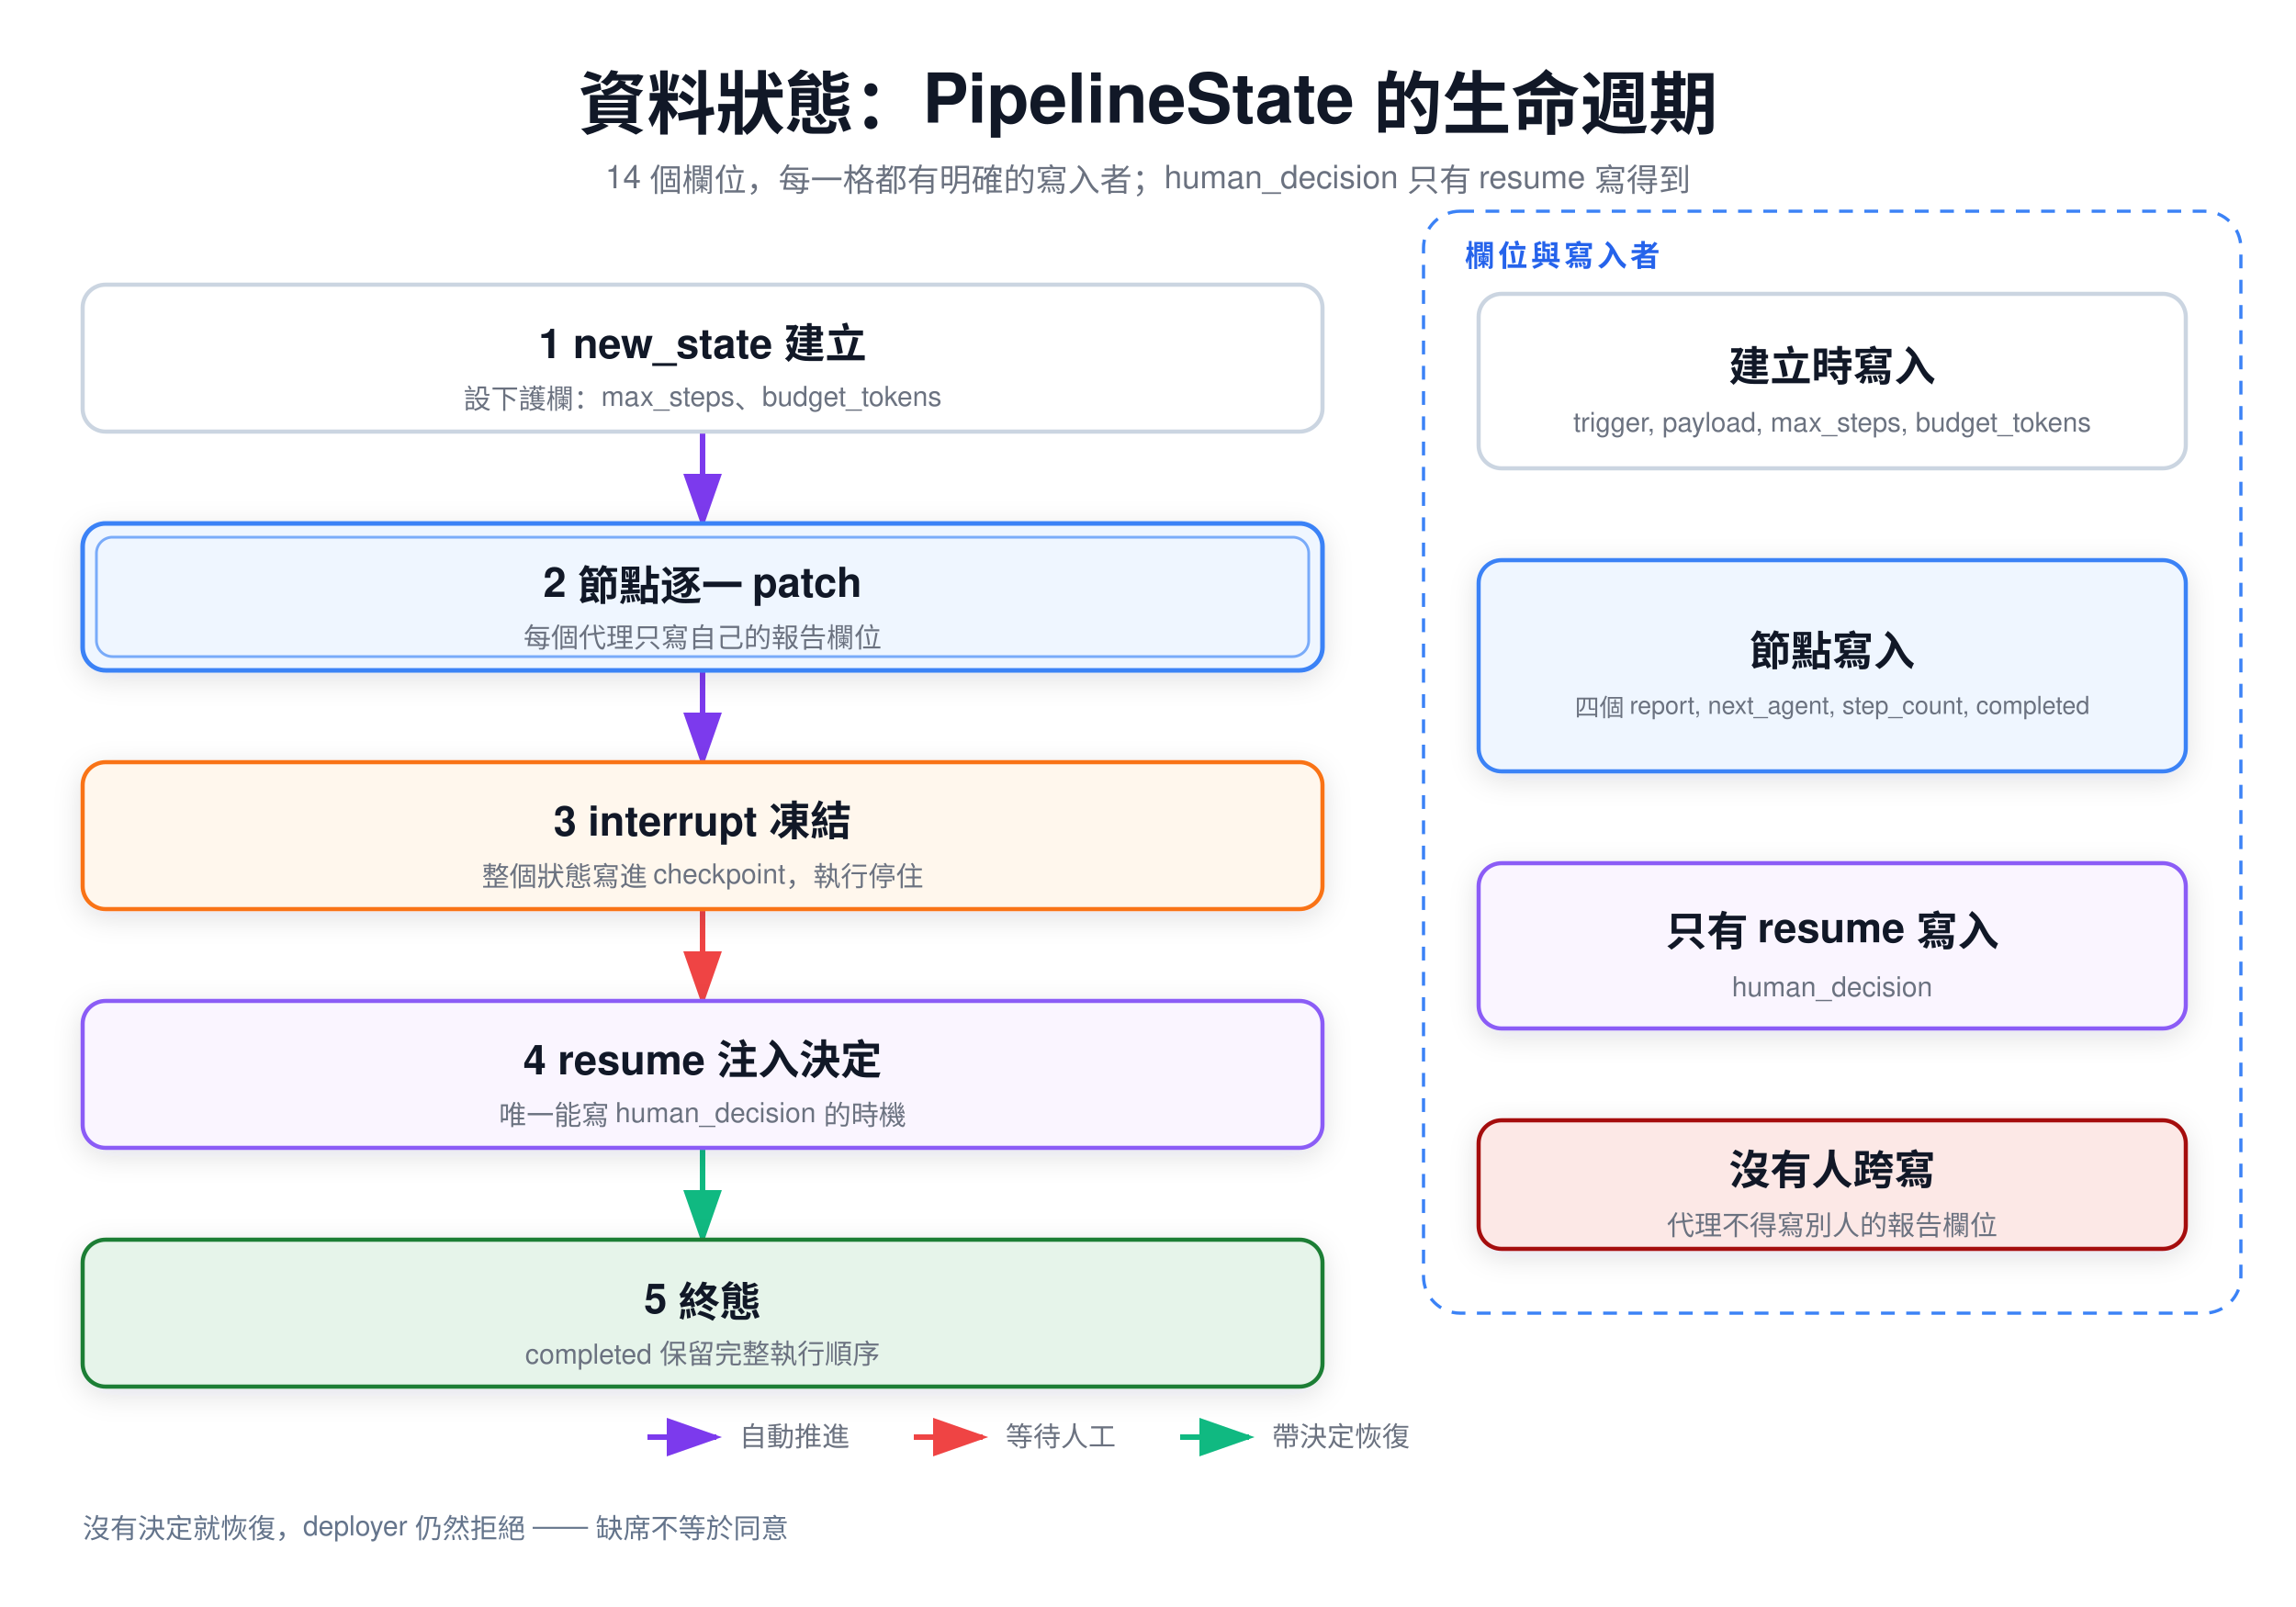
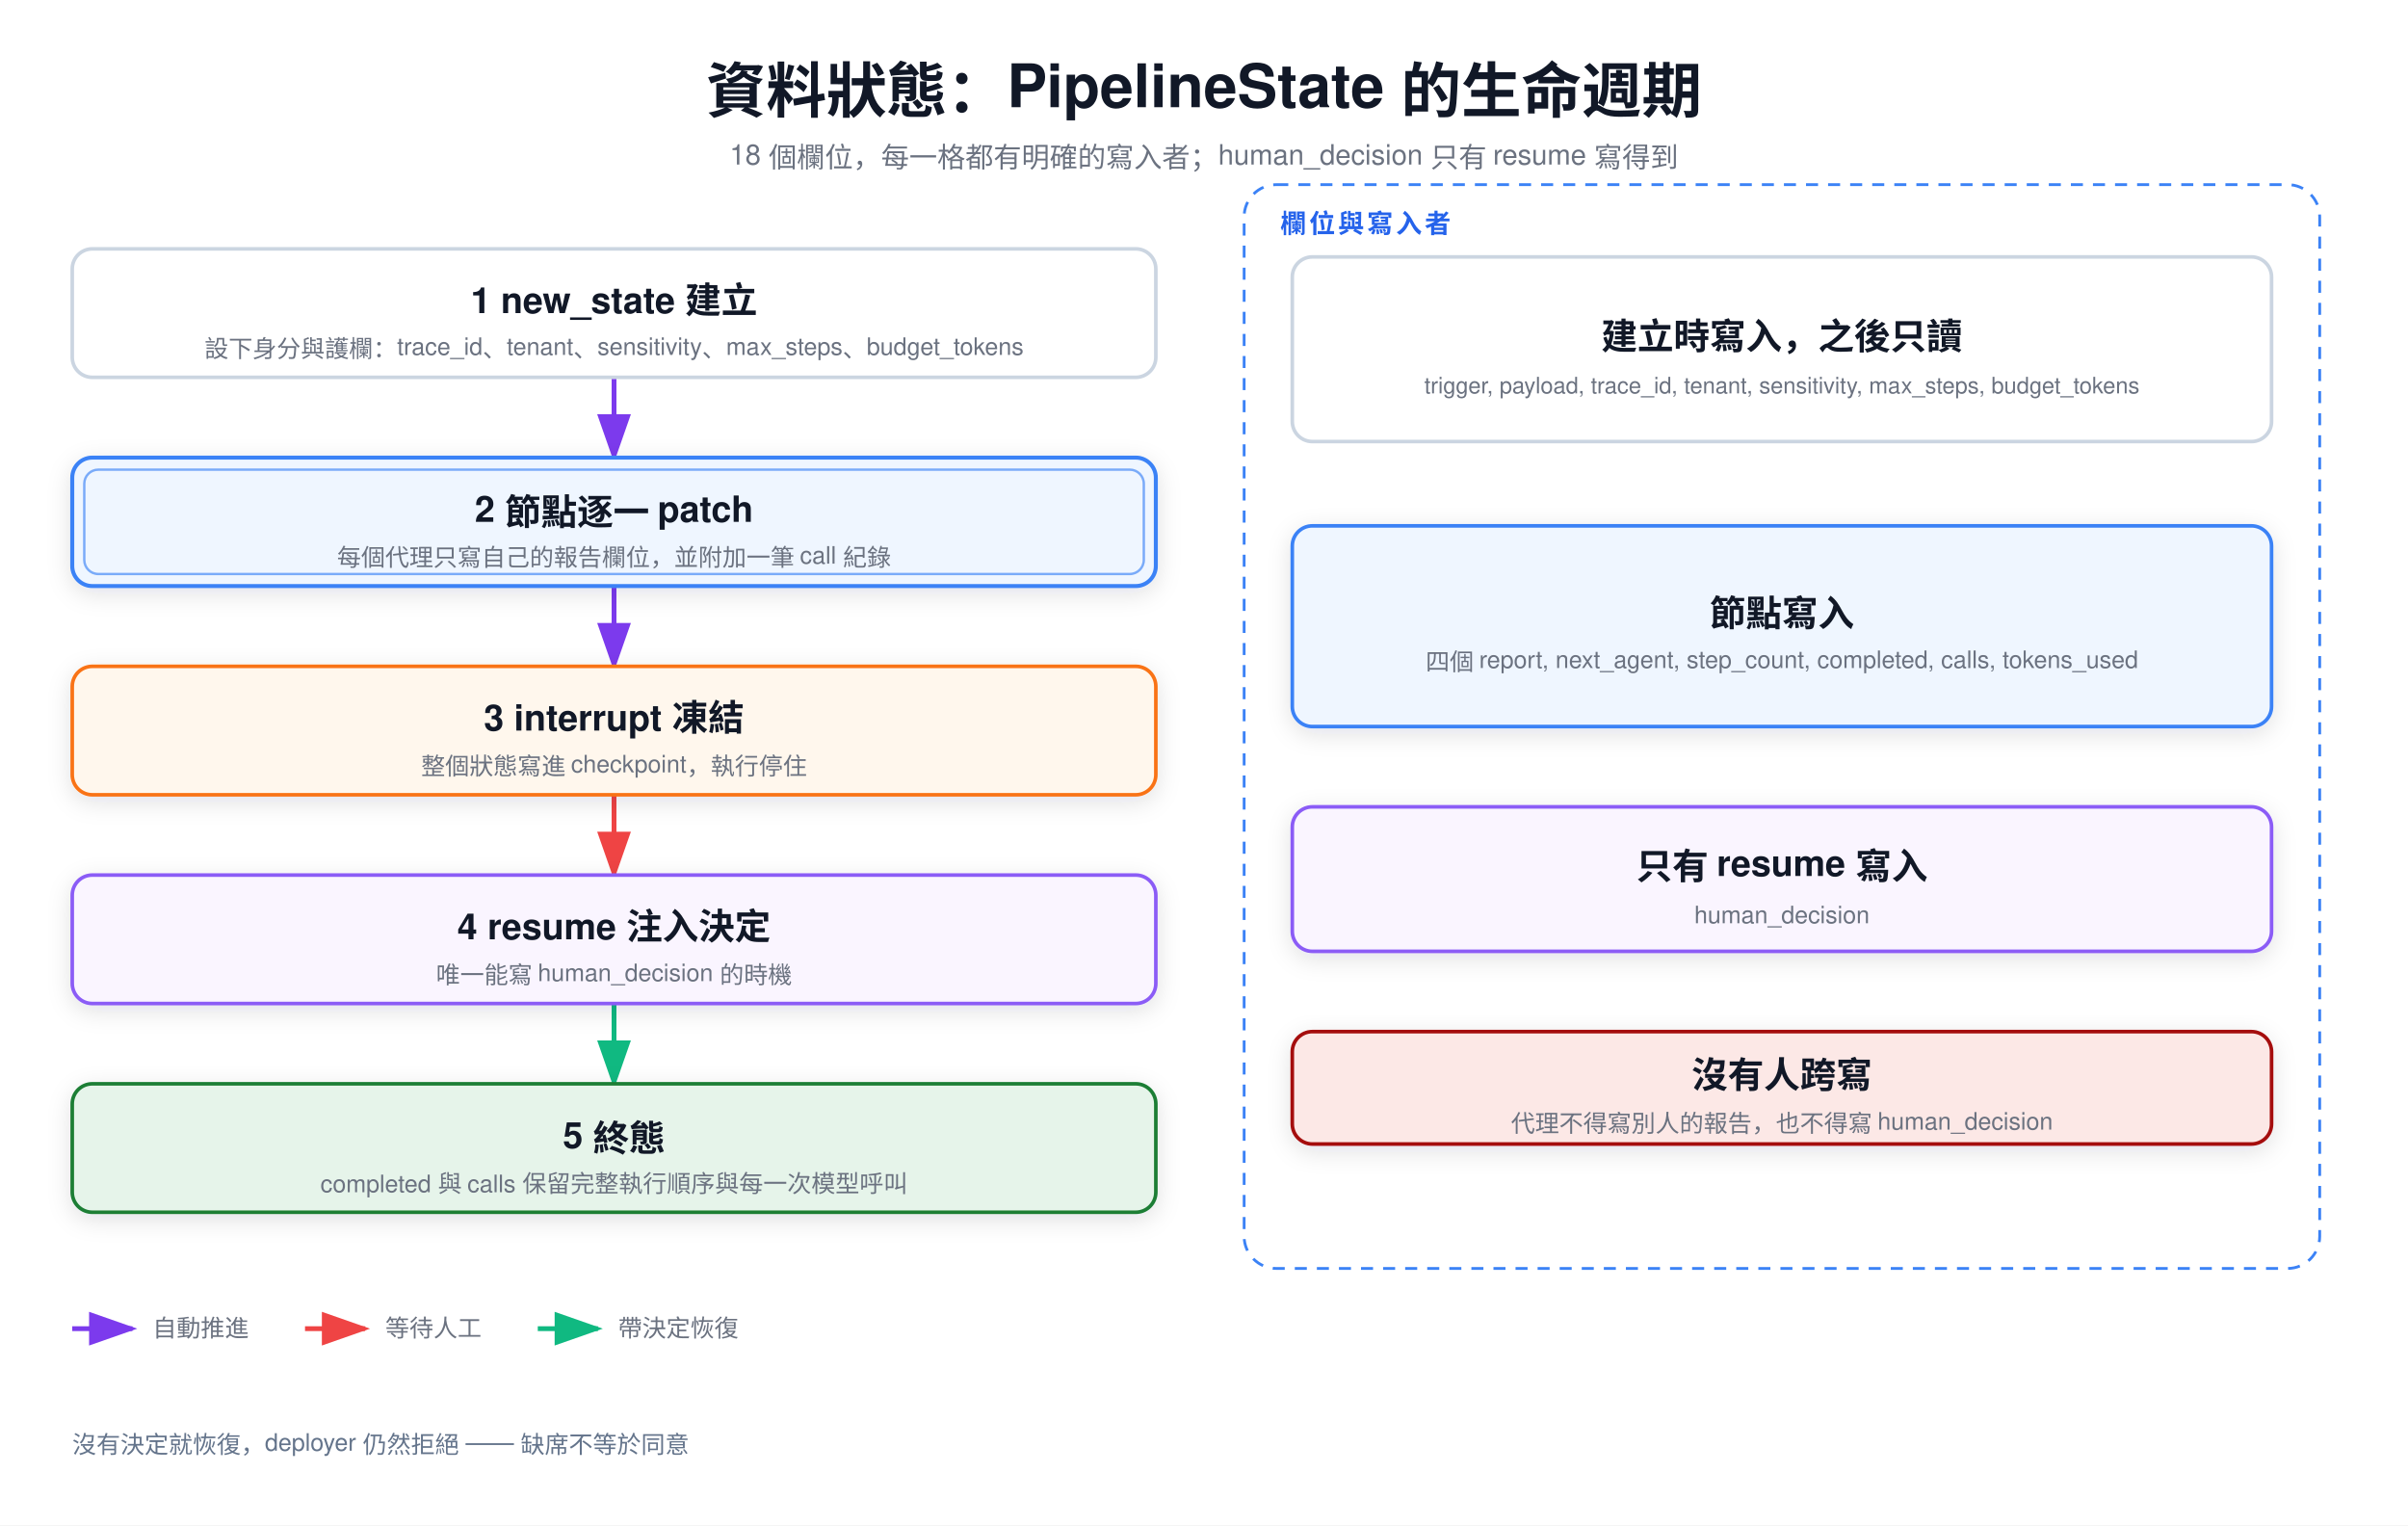
- <svg xmlns="http://www.w3.org/2000/svg" viewBox="0 0 1000 700" width="1000" height="700" data-generator="fireworks-tech-graph" data-schema-version="1" data-text-metrics="heuristic-v1" data-style-id="1" data-visual-theme="Flat Icon" data-diagram-type="architecture" data-motion-scene="" data-semantic-profile="generic" data-semantic-valid="true" data-quality-profile="showcase" data-max-bends-per-edge="2" data-max-total-bends="8" data-max-route-stretch="1.35" data-max-bridged-crossings="0" data-min-node-gap="40.0" data-min-container-gutter="20.0" data-min-label-clearance="4.0" data-min-segment-length="16.0">
+ <svg xmlns="http://www.w3.org/2000/svg" viewBox="0 0 1200 760" width="1200" height="760" data-generator="fireworks-tech-graph" data-schema-version="1" data-text-metrics="heuristic-v1" data-style-id="1" data-visual-theme="Flat Icon" data-diagram-type="architecture" data-motion-scene="" data-semantic-profile="generic" data-semantic-valid="true" data-quality-profile="showcase" data-max-bends-per-edge="2" data-max-total-bends="8" data-max-route-stretch="1.35" data-max-bridged-crossings="0" data-min-node-gap="40.0" data-min-container-gutter="20.0" data-min-label-clearance="4.0" data-min-segment-length="16.0">
  <defs>
    <marker id="arrowA" markerWidth="10" markerHeight="7" refX="9" refY="3.5" orient="auto">
      <polygon points="0 0, 10 3.5, 0 7" fill="#7c3aed" />
    </marker>
    <marker id="arrowB" markerWidth="10" markerHeight="7" refX="9" refY="3.5" orient="auto">
      <polygon points="0 0, 10 3.5, 0 7" fill="#10b981" />
    </marker>
    <marker id="arrowC" markerWidth="10" markerHeight="7" refX="9" refY="3.5" orient="auto">
      <polygon points="0 0, 10 3.5, 0 7" fill="#2563eb" />
    </marker>
    <marker id="arrowE" markerWidth="10" markerHeight="7" refX="9" refY="3.5" orient="auto">
      <polygon points="0 0, 10 3.5, 0 7" fill="#f97316" />
    </marker>
    <marker id="arrowF" markerWidth="10" markerHeight="7" refX="9" refY="3.5" orient="auto">
      <polygon points="0 0, 10 3.5, 0 7" fill="#7c3aed" />
    </marker>
    <marker id="arrowG" markerWidth="10" markerHeight="7" refX="9" refY="3.5" orient="auto">
      <polygon points="0 0, 10 3.5, 0 7" fill="#ef4444" />
    </marker>
    <marker id="arrowH" markerWidth="10" markerHeight="7" refX="9" refY="3.5" orient="auto">
      <polygon points="0 0, 10 3.5, 0 7" fill="#6b7280" />
    </marker>
    <filter id="shadowSoft" x="-20%" y="-20%" width="140%" height="160%">
      <feDropShadow dx="0" dy="3" stdDeviation="6" flood-color="#0f172a" flood-opacity="0.12" />
    </filter>
    <filter id="shadowGlass" x="-20%" y="-20%" width="140%" height="160%">
      <feDropShadow dx="0" dy="10" stdDeviation="16" flood-color="#020617" flood-opacity="0.28" />
    </filter>
    <style>
    text { font-family: 'Helvetica Neue', Helvetica, Arial, 'PingFang SC', 'Noto Sans CJK SC', 'Microsoft YaHei', 'Microsoft JhengHei', 'SimHei', sans-serif; }
    .title { font-size: 30px; font-weight: 700; fill: #111827; }
    .subtitle { font-size: 14px; font-weight: 500; fill: #6b7280; }
    .section { font-size: 13px; font-weight: 700; fill: #2563eb; letter-spacing: 1.4px; }
    .section-sub { font-size: 12px; font-weight: 500; fill: #64748b; }
    .node-title { font-weight: 700; fill: #111827; }
    .node-sub { font-weight: 500; fill: #6b7280; }
    .node-type { font-size: 12px; font-weight: 700; fill: #64748b; letter-spacing: 0.08em; }
    .arrow-label { font-size: 12px; font-weight: 600; fill: #6b7280; }
    .legend { font-size: 12px; font-weight: 500; fill: #6b7280; }
    .footnote { font-size: 12px; font-weight: 500; fill: #64748b; }
    .metric-label { font-size: 8.5px; font-weight: 700; fill: #64748b; text-transform: uppercase; }
    .metric-value { font-size: 9.5px; font-weight: 700; fill: #111827; }
    </style>
  </defs>
-   <rect data-graph-role="background" width="1000.0" height="700.0" fill="#ffffff" />
-   <text x="500.0" y="56" text-anchor="middle" class="title">資料狀態：PipelineState 的生命週期</text>
-   <text x="500.0" y="82" text-anchor="middle" class="subtitle">14 個欄位，每一格都有明確的寫入者；human_decision 只有 resume 寫得到</text>
-   <g id="fields" data-graph-role="container" data-container-id="fields" data-semantic-role="boundary" data-graph-bounds="620,92,976,572">
-     <rect data-graph-role="container" x="620.0" y="92.0" width="356.0" height="480.0" rx="16.0" fill="none" stroke="#3b82f6" stroke-width="1.4" stroke-dasharray="6 5" />
+   <rect data-graph-role="background" width="1200.0" height="760.0" fill="#ffffff" />
+   <text x="600.0" y="56" text-anchor="middle" class="title">資料狀態：PipelineState 的生命週期</text>
+   <text x="600.0" y="82" text-anchor="middle" class="subtitle">18 個欄位，每一格都有明確的寫入者；human_decision 只有 resume 寫得到</text>
+   <g id="fields" data-graph-role="container" data-container-id="fields" data-semantic-role="boundary" data-graph-bounds="620,92,1156,632">
+     <rect data-graph-role="container" x="620.0" y="92.0" width="536.0" height="540.0" rx="16.0" fill="none" stroke="#3b82f6" stroke-width="1.4" stroke-dasharray="6 5" />
    <text x="638.0" y="116.0" class="section">欄位與寫入者</text>
    <rect id="fields-header" data-graph-role="reserved" data-reserved-kind="container-header" x="628" y="98" width="108" height="30" fill="none" stroke="none" />
  </g>
  <path id="t1" data-graph-role="edge" data-edge-id="t1" data-source="s1" data-target="s2" data-edge-kind="flow" data-topic-id="" data-flow="control" data-motion-role="" data-motion-stage="" data-motion-order="" data-protocol="" data-via="" data-critical-path-id="" data-critical-hop="" data-critical-hops="" data-critical="false" data-bends="0" data-route-stretch="1.0" data-bridges="" d="M 306,188 L 306,228" fill="none" stroke="#7c3aed" stroke-width="2.4" stroke-linecap="round" stroke-linejoin="round" marker-end="url(#arrowA)" />
  <path id="t2" data-graph-role="edge" data-edge-id="t2" data-source="s2" data-target="s3" data-edge-kind="flow" data-topic-id="" data-flow="control" data-motion-role="" data-motion-stage="" data-motion-order="" data-protocol="" data-via="" data-critical-path-id="" data-critical-hop="" data-critical-hops="" data-critical="false" data-bends="0" data-route-stretch="1.0" data-bridges="" d="M 306,292 L 306,332" fill="none" stroke="#7c3aed" stroke-width="2.4" stroke-linecap="round" stroke-linejoin="round" marker-end="url(#arrowA)" />
  <path id="t3" data-graph-role="edge" data-edge-id="t3" data-source="s3" data-target="s4" data-edge-kind="flow" data-topic-id="" data-flow="feedback" data-motion-role="" data-motion-stage="" data-motion-order="" data-protocol="" data-via="" data-critical-path-id="" data-critical-hop="" data-critical-hops="" data-critical="false" data-bends="0" data-route-stretch="1.0" data-bridges="" d="M 306,396 L 306,436" fill="none" stroke="#ef4444" stroke-width="2.4" stroke-linecap="round" stroke-linejoin="round" marker-end="url(#arrowG)" />
  <path id="t4" data-graph-role="edge" data-edge-id="t4" data-source="s4" data-target="s5" data-edge-kind="flow" data-topic-id="" data-flow="write" data-motion-role="" data-motion-stage="" data-motion-order="" data-protocol="" data-via="" data-critical-path-id="" data-critical-hop="" data-critical-hops="" data-critical="false" data-bends="0" data-route-stretch="1.0" data-bridges="" d="M 306,500 L 306,540" fill="none" stroke="#10b981" stroke-width="2.4" stroke-linecap="round" stroke-linejoin="round" marker-end="url(#arrowB)" />
  <g id="node-s1" data-graph-role="node" data-node-id="s1" data-semantic-role="rect" data-motion-role="" data-motion-stage="" data-motion-order="" data-parent="" data-deployment-id="" data-topic-id="" data-span-id="" data-station-order="" data-status="" data-start-ms="" data-duration-ms="" data-parent-span="" data-graph-bounds="36,124,576,188">
    <rect x="36.0" y="124.0" width="540.0" height="64.0" rx="10.0" fill="#ffffff" stroke="#cbd5e1" stroke-width="1.8" />
    <text data-text-role="title" data-full-text="1　new_state 建立" data-text-max-width="516.0" x="306.0" y="156.0" text-anchor="middle" class="node-title" font-size="18">1 new_state 建立</text>
-     <text data-text-role="subtitle" data-full-text="設下護欄：max_steps、budget_tokens" data-text-max-width="516.0" x="306.0" y="178.0" text-anchor="middle" class="node-sub" font-size="12">設下護欄：max_steps、budget_tokens</text>
+     <text data-text-role="subtitle" data-full-text="設下身分與護欄：trace_id、tenant、sensitivity、max_steps、budget_tokens" data-text-max-width="516.0" x="306.0" y="178.0" text-anchor="middle" class="node-sub" font-size="12">設下身分與護欄：trace_id、tenant、sensitivity、max_steps、budget_tokens</text>
  </g>
  <g id="node-s2" data-graph-role="node" data-node-id="s2" data-semantic-role="double_rect" data-motion-role="" data-motion-stage="" data-motion-order="" data-parent="" data-deployment-id="" data-topic-id="" data-span-id="" data-station-order="" data-status="" data-start-ms="" data-duration-ms="" data-parent-span="" data-graph-bounds="36,228,576,292">
    <rect x="36.0" y="228.0" width="540.0" height="64.0" rx="10.0" fill="#eff6ff" stroke="#3b82f6" stroke-width="2.0" filter="url(#shadowSoft)" />
    <rect x="42.0" y="234.0" width="528.0" height="52.0" rx="7.0" fill="none" stroke="#3b82f6" stroke-width="1.2" opacity="0.65" />
    <text data-text-role="title" data-full-text="2　節點逐一 patch" data-text-max-width="508.0" x="306.0" y="260.0" text-anchor="middle" class="node-title" font-size="18">2 節點逐一 patch</text>
-     <text data-text-role="subtitle" data-full-text="每個代理只寫自己的報告欄位" data-text-max-width="508.0" x="306.0" y="282.0" text-anchor="middle" class="node-sub" font-size="12">每個代理只寫自己的報告欄位</text>
+     <text data-text-role="subtitle" data-full-text="每個代理只寫自己的報告欄位，並附加一筆 call 紀錄" data-text-max-width="508.0" x="306.0" y="282.0" text-anchor="middle" class="node-sub" font-size="12">每個代理只寫自己的報告欄位，並附加一筆 call 紀錄</text>
  </g>
  <g id="node-s3" data-graph-role="node" data-node-id="s3" data-semantic-role="rect" data-motion-role="" data-motion-stage="" data-motion-order="" data-parent="" data-deployment-id="" data-topic-id="" data-span-id="" data-station-order="" data-status="" data-start-ms="" data-duration-ms="" data-parent-span="" data-graph-bounds="36,332,576,396">
    <rect x="36.0" y="332.0" width="540.0" height="64.0" rx="10.0" fill="#fff7ed" stroke="#f97316" stroke-width="1.8" filter="url(#shadowSoft)" />
    <text data-text-role="title" data-full-text="3　interrupt 凍結" data-text-max-width="516.0" x="306.0" y="364.0" text-anchor="middle" class="node-title" font-size="18">3 interrupt 凍結</text>
    <text data-text-role="subtitle" data-full-text="整個狀態寫進 checkpoint，執行停住" data-text-max-width="516.0" x="306.0" y="386.0" text-anchor="middle" class="node-sub" font-size="12">整個狀態寫進 checkpoint，執行停住</text>
  </g>
  <g id="node-s4" data-graph-role="node" data-node-id="s4" data-semantic-role="rect" data-motion-role="" data-motion-stage="" data-motion-order="" data-parent="" data-deployment-id="" data-topic-id="" data-span-id="" data-station-order="" data-status="" data-start-ms="" data-duration-ms="" data-parent-span="" data-graph-bounds="36,436,576,500">
    <rect x="36.0" y="436.0" width="540.0" height="64.0" rx="10.0" fill="#faf5ff" stroke="#8b5cf6" stroke-width="1.8" filter="url(#shadowSoft)" />
    <text data-text-role="title" data-full-text="4　resume 注入決定" data-text-max-width="516.0" x="306.0" y="468.0" text-anchor="middle" class="node-title" font-size="18">4 resume 注入決定</text>
    <text data-text-role="subtitle" data-full-text="唯一能寫 human_decision 的時機" data-text-max-width="516.0" x="306.0" y="490.0" text-anchor="middle" class="node-sub" font-size="12">唯一能寫 human_decision 的時機</text>
  </g>
  <g id="node-s5" data-graph-role="node" data-node-id="s5" data-semantic-role="rect" data-motion-role="" data-motion-stage="" data-motion-order="" data-parent="" data-deployment-id="" data-topic-id="" data-span-id="" data-station-order="" data-status="" data-start-ms="" data-duration-ms="" data-parent-span="" data-graph-bounds="36,540,576,604">
    <rect x="36.0" y="540.0" width="540.0" height="64.0" rx="10.0" fill="#e6f4ea" stroke="#1e7e34" stroke-width="1.8" filter="url(#shadowSoft)" />
    <text data-text-role="title" data-full-text="5　終態" data-text-max-width="516.0" x="306.0" y="572.0" text-anchor="middle" class="node-title" font-size="18">5 終態</text>
-     <text data-text-role="subtitle" data-full-text="completed 保留完整執行順序" data-text-max-width="516.0" x="306.0" y="594.0" text-anchor="middle" class="node-sub" font-size="12">completed 保留完整執行順序</text>
+     <text data-text-role="subtitle" data-full-text="completed 與 calls 保留完整執行順序與每一次模型呼叫" data-text-max-width="516.0" x="306.0" y="594.0" text-anchor="middle" class="node-sub" font-size="12">completed 與 calls 保留完整執行順序與每一次模型呼叫</text>
  </g>
-   <g id="node-f1" data-graph-role="node" data-node-id="f1" data-semantic-role="rect" data-motion-role="" data-motion-stage="" data-motion-order="" data-parent="" data-deployment-id="" data-topic-id="" data-span-id="" data-station-order="" data-status="" data-start-ms="" data-duration-ms="" data-parent-span="" data-graph-bounds="644,128,952,204">
-     <rect x="644.0" y="128.0" width="308.0" height="76.0" rx="10.0" fill="#ffffff" stroke="#cbd5e1" stroke-width="1.8" />
-     <text data-text-role="title" data-full-text="建立時寫入" data-text-max-width="284.0" x="798.0" y="166.0" text-anchor="middle" class="node-title" font-size="18">建立時寫入</text>
-     <text data-text-role="subtitle" data-full-text="trigger, payload, max_steps, budget_tokens" data-text-max-width="284.0" x="798.0" y="188.0" text-anchor="middle" class="node-sub" font-size="11.73">trigger, payload, max_steps, budget_tokens</text>
+   <g id="node-f1" data-graph-role="node" data-node-id="f1" data-semantic-role="rect" data-motion-role="" data-motion-stage="" data-motion-order="" data-parent="" data-deployment-id="" data-topic-id="" data-span-id="" data-station-order="" data-status="" data-start-ms="" data-duration-ms="" data-parent-span="" data-graph-bounds="644,128,1132,220">
+     <rect x="644.0" y="128.0" width="488.0" height="92.0" rx="10.0" fill="#ffffff" stroke="#cbd5e1" stroke-width="1.8" />
+     <text data-text-role="title" data-full-text="建立時寫入，之後只讀" data-text-max-width="464.0" x="888.0" y="174.0" text-anchor="middle" class="node-title" font-size="18">建立時寫入，之後只讀</text>
+     <text data-text-role="subtitle" data-full-text="trigger, payload, trace_id, tenant, sensitivity, max_steps, budget_tokens" data-text-max-width="464.0" x="888.0" y="196.0" text-anchor="middle" class="node-sub" font-size="11.33">trigger, payload, trace_id, tenant, sensitivity, max_steps, budget_tokens</text>
  </g>
-   <g id="node-f2" data-graph-role="node" data-node-id="f2" data-semantic-role="rect" data-motion-role="" data-motion-stage="" data-motion-order="" data-parent="" data-deployment-id="" data-topic-id="" data-span-id="" data-station-order="" data-status="" data-start-ms="" data-duration-ms="" data-parent-span="" data-graph-bounds="644,244,952,336">
-     <rect x="644.0" y="244.0" width="308.0" height="92.0" rx="10.0" fill="#eff6ff" stroke="#3b82f6" stroke-width="1.8" filter="url(#shadowSoft)" />
-     <text data-text-role="title" data-full-text="節點寫入" data-text-max-width="284.0" x="798.0" y="290.0" text-anchor="middle" class="node-title" font-size="18">節點寫入</text>
-     <text data-text-role="subtitle" data-full-text="四個 report, next_agent, step_count, completed" data-text-max-width="284.0" x="798.0" y="312.0" text-anchor="middle" class="node-sub" font-size="10.75">四個 report, next_agent, step_count, completed</text>
+   <g id="node-f2" data-graph-role="node" data-node-id="f2" data-semantic-role="rect" data-motion-role="" data-motion-stage="" data-motion-order="" data-parent="" data-deployment-id="" data-topic-id="" data-span-id="" data-station-order="" data-status="" data-start-ms="" data-duration-ms="" data-parent-span="" data-graph-bounds="644,262,1132,362">
+     <rect x="644.0" y="262.0" width="488.0" height="100.0" rx="10.0" fill="#eff6ff" stroke="#3b82f6" stroke-width="1.8" filter="url(#shadowSoft)" />
+     <text data-text-role="title" data-full-text="節點寫入" data-text-max-width="464.0" x="888.0" y="312.0" text-anchor="middle" class="node-title" font-size="18">節點寫入</text>
+     <text data-text-role="subtitle" data-full-text="四個 report, next_agent, step_count, completed, calls, tokens_used" data-text-max-width="464.0" x="888.0" y="334.0" text-anchor="middle" class="node-sub" font-size="12">四個 report, next_agent, step_count, completed, calls, tokens_used</text>
  </g>
-   <g id="node-f3" data-graph-role="node" data-node-id="f3" data-semantic-role="rect" data-motion-role="" data-motion-stage="" data-motion-order="" data-parent="" data-deployment-id="" data-topic-id="" data-span-id="" data-station-order="" data-status="" data-start-ms="" data-duration-ms="" data-parent-span="" data-graph-bounds="644,376,952,448">
-     <rect x="644.0" y="376.0" width="308.0" height="72.0" rx="10.0" fill="#faf5ff" stroke="#8b5cf6" stroke-width="1.8" filter="url(#shadowSoft)" />
-     <text data-text-role="title" data-full-text="只有 resume 寫入" data-text-max-width="284.0" x="798.0" y="412.0" text-anchor="middle" class="node-title" font-size="18">只有 resume 寫入</text>
-     <text data-text-role="subtitle" data-full-text="human_decision" data-text-max-width="284.0" x="798.0" y="434.0" text-anchor="middle" class="node-sub" font-size="12">human_decision</text>
+   <g id="node-f3" data-graph-role="node" data-node-id="f3" data-semantic-role="rect" data-motion-role="" data-motion-stage="" data-motion-order="" data-parent="" data-deployment-id="" data-topic-id="" data-span-id="" data-station-order="" data-status="" data-start-ms="" data-duration-ms="" data-parent-span="" data-graph-bounds="644,402,1132,474">
+     <rect x="644.0" y="402.0" width="488.0" height="72.0" rx="10.0" fill="#faf5ff" stroke="#8b5cf6" stroke-width="1.8" filter="url(#shadowSoft)" />
+     <text data-text-role="title" data-full-text="只有 resume 寫入" data-text-max-width="464.0" x="888.0" y="438.0" text-anchor="middle" class="node-title" font-size="18">只有 resume 寫入</text>
+     <text data-text-role="subtitle" data-full-text="human_decision" data-text-max-width="464.0" x="888.0" y="460.0" text-anchor="middle" class="node-sub" font-size="12">human_decision</text>
  </g>
-   <g id="node-f4" data-graph-role="node" data-node-id="f4" data-semantic-role="rect" data-motion-role="" data-motion-stage="" data-motion-order="" data-parent="" data-deployment-id="" data-topic-id="" data-span-id="" data-station-order="" data-status="" data-start-ms="" data-duration-ms="" data-parent-span="" data-graph-bounds="644,488,952,544">
-     <rect x="644.0" y="488.0" width="308.0" height="56.0" rx="10.0" fill="#fce8e6" stroke="#a50e0e" stroke-width="1.8" filter="url(#shadowSoft)" />
-     <text data-text-role="title" data-full-text="沒有人跨寫" data-text-max-width="284.0" x="798.0" y="516.0" text-anchor="middle" class="node-title" font-size="18">沒有人跨寫</text>
-     <text data-text-role="subtitle" data-full-text="代理不得寫別人的報告欄位" data-text-max-width="284.0" x="798.0" y="538.0" text-anchor="middle" class="node-sub" font-size="12">代理不得寫別人的報告欄位</text>
+   <g id="node-f4" data-graph-role="node" data-node-id="f4" data-semantic-role="rect" data-motion-role="" data-motion-stage="" data-motion-order="" data-parent="" data-deployment-id="" data-topic-id="" data-span-id="" data-station-order="" data-status="" data-start-ms="" data-duration-ms="" data-parent-span="" data-graph-bounds="644,514,1132,570">
+     <rect x="644.0" y="514.0" width="488.0" height="56.0" rx="10.0" fill="#fce8e6" stroke="#a50e0e" stroke-width="1.8" filter="url(#shadowSoft)" />
+     <text data-text-role="title" data-full-text="沒有人跨寫" data-text-max-width="464.0" x="888.0" y="542.0" text-anchor="middle" class="node-title" font-size="18">沒有人跨寫</text>
+     <text data-text-role="subtitle" data-full-text="代理不得寫別人的報告，也不得寫 human_decision" data-text-max-width="464.0" x="888.0" y="564.0" text-anchor="middle" class="node-sub" font-size="12">代理不得寫別人的報告，也不得寫 human_decision</text>
  </g>
  <g id="legend" data-graph-role="legend">
-     <rect id="legend-zone" data-graph-role="reserved" data-reserved-kind="legend" x="272" y="612" width="362" height="46" rx="10" fill="none" stroke="none" />
-     <line data-graph-role="decoration" x1="282.0" y1="626.0" x2="312.0" y2="626.0" stroke="#7c3aed" stroke-width="2.4" marker-end="url(#arrowA)" />
-     <text data-graph-role="decoration" x="322.0" y="630.0" class="legend">自動推進</text>
-     <line data-graph-role="decoration" x1="398.0" y1="626.0" x2="428.0" y2="626.0" stroke="#ef4444" stroke-width="2.4" marker-end="url(#arrowG)" />
-     <text data-graph-role="decoration" x="438.0" y="630.0" class="legend">等待人工</text>
-     <line data-graph-role="decoration" x1="514.0" y1="626.0" x2="544.0" y2="626.0" stroke="#10b981" stroke-width="2.4" marker-end="url(#arrowB)" />
-     <text data-graph-role="decoration" x="554.0" y="630.0" class="legend">帶決定恢復</text>
+     <rect id="legend-zone" data-graph-role="reserved" data-reserved-kind="legend" x="26" y="648" width="362" height="46" rx="10" fill="none" stroke="none" />
+     <line data-graph-role="decoration" x1="36.0" y1="662.0" x2="66.0" y2="662.0" stroke="#7c3aed" stroke-width="2.4" marker-end="url(#arrowA)" />
+     <text data-graph-role="decoration" x="76.0" y="666.0" class="legend">自動推進</text>
+     <line data-graph-role="decoration" x1="152.0" y1="662.0" x2="182.0" y2="662.0" stroke="#ef4444" stroke-width="2.4" marker-end="url(#arrowG)" />
+     <text data-graph-role="decoration" x="192.0" y="666.0" class="legend">等待人工</text>
+     <line data-graph-role="decoration" x1="268.0" y1="662.0" x2="298.0" y2="662.0" stroke="#10b981" stroke-width="2.4" marker-end="url(#arrowB)" />
+     <text data-graph-role="decoration" x="308.0" y="666.0" class="legend">帶決定恢復</text>
  </g>
-   <g id="footer" data-graph-role="reserved" data-graph-bounds="36,658,260,674">
-     <text x="36.0" y="670.0" class="footnote">沒有決定就恢復，deployer 仍然拒絕 —— 缺席不等於同意</text>
+   <g id="footer" data-graph-role="reserved" data-graph-bounds="36,712,260,728">
+     <text x="36.0" y="724.0" class="footnote">沒有決定就恢復，deployer 仍然拒絕 —— 缺席不等於同意</text>
  </g>
</svg>
